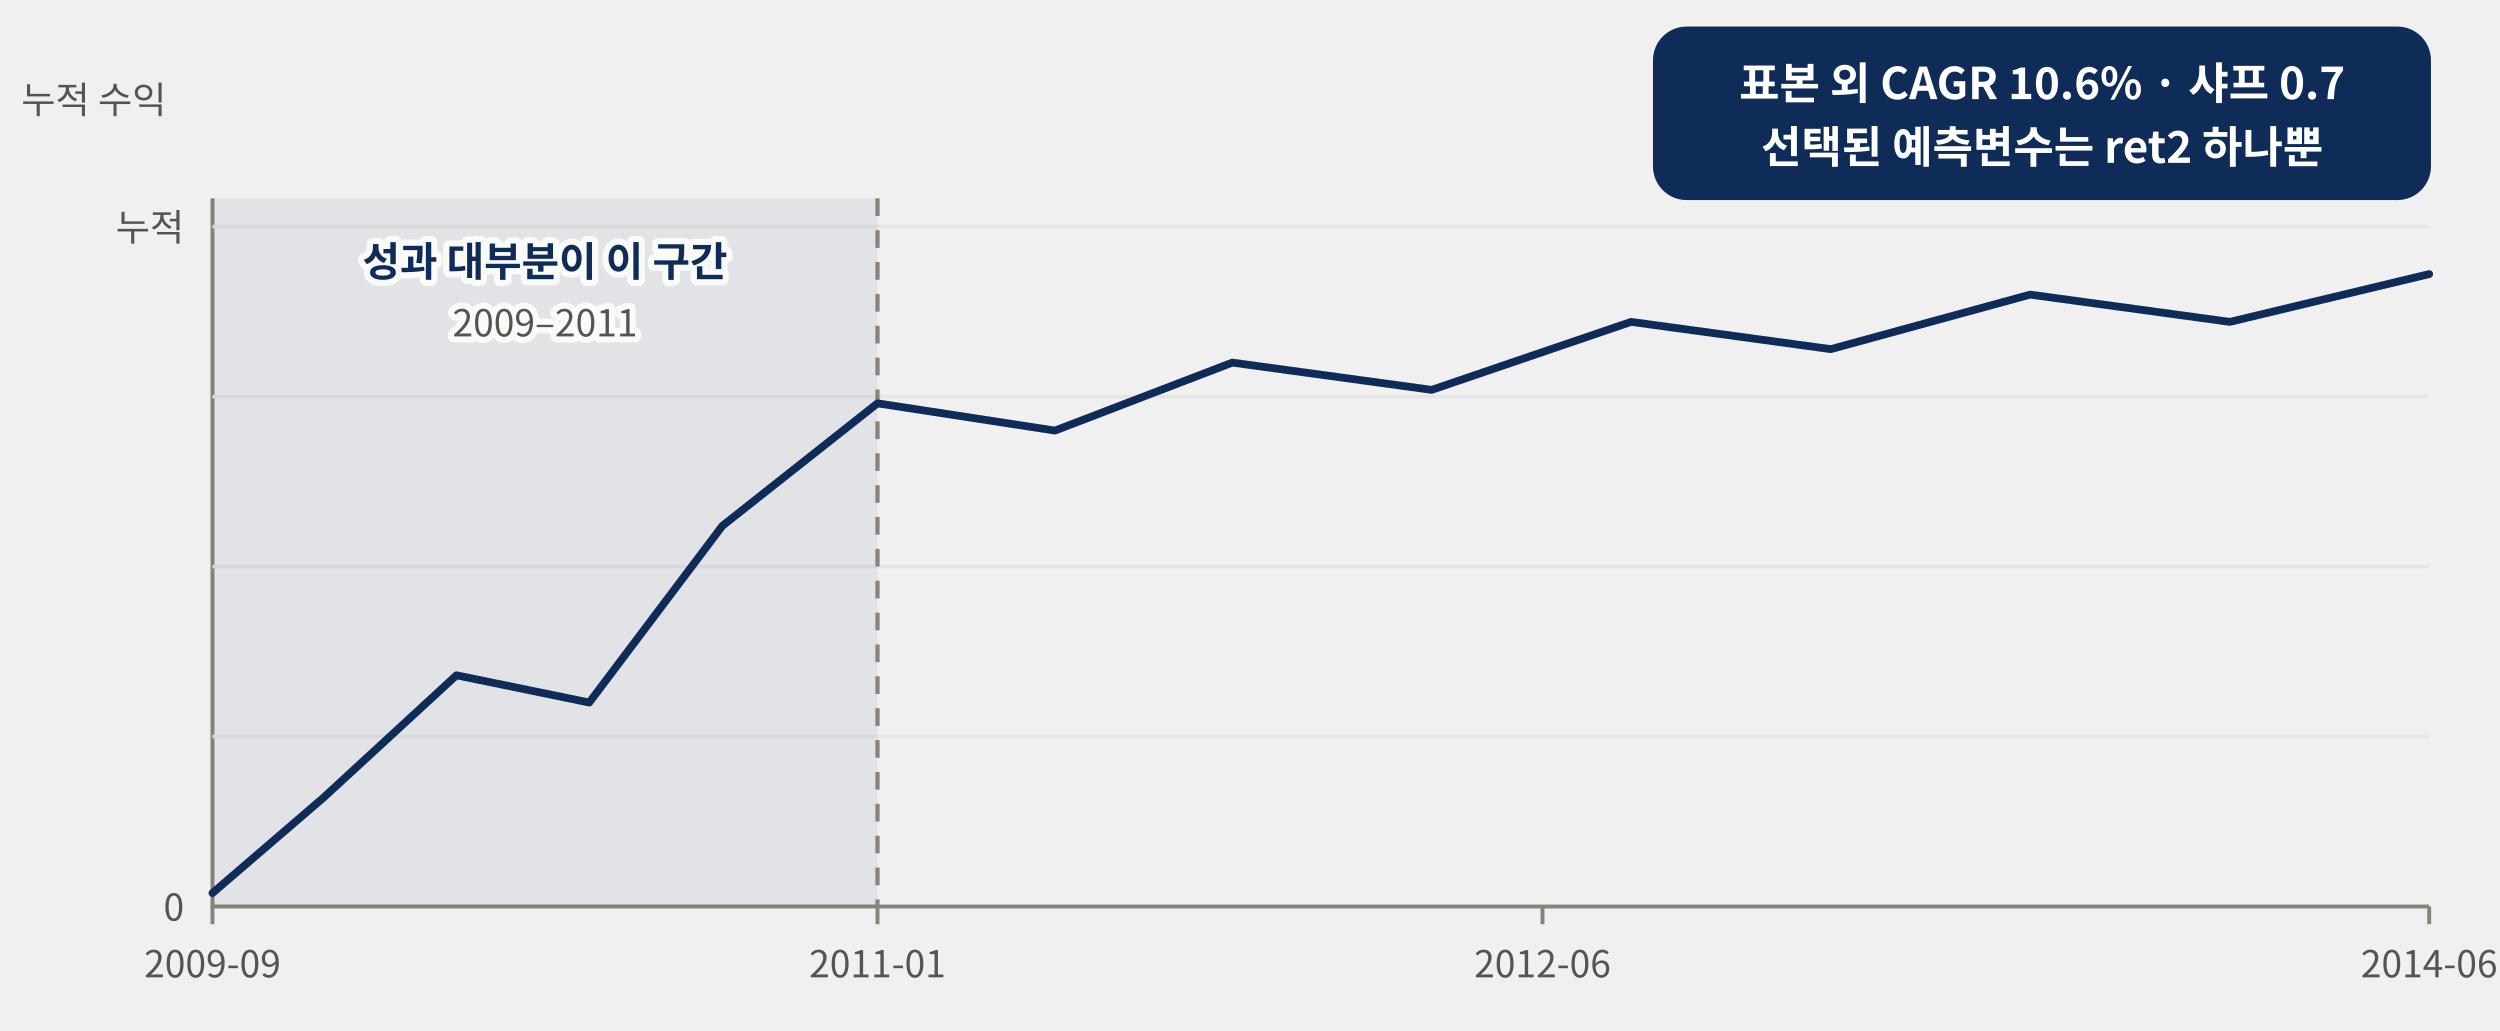
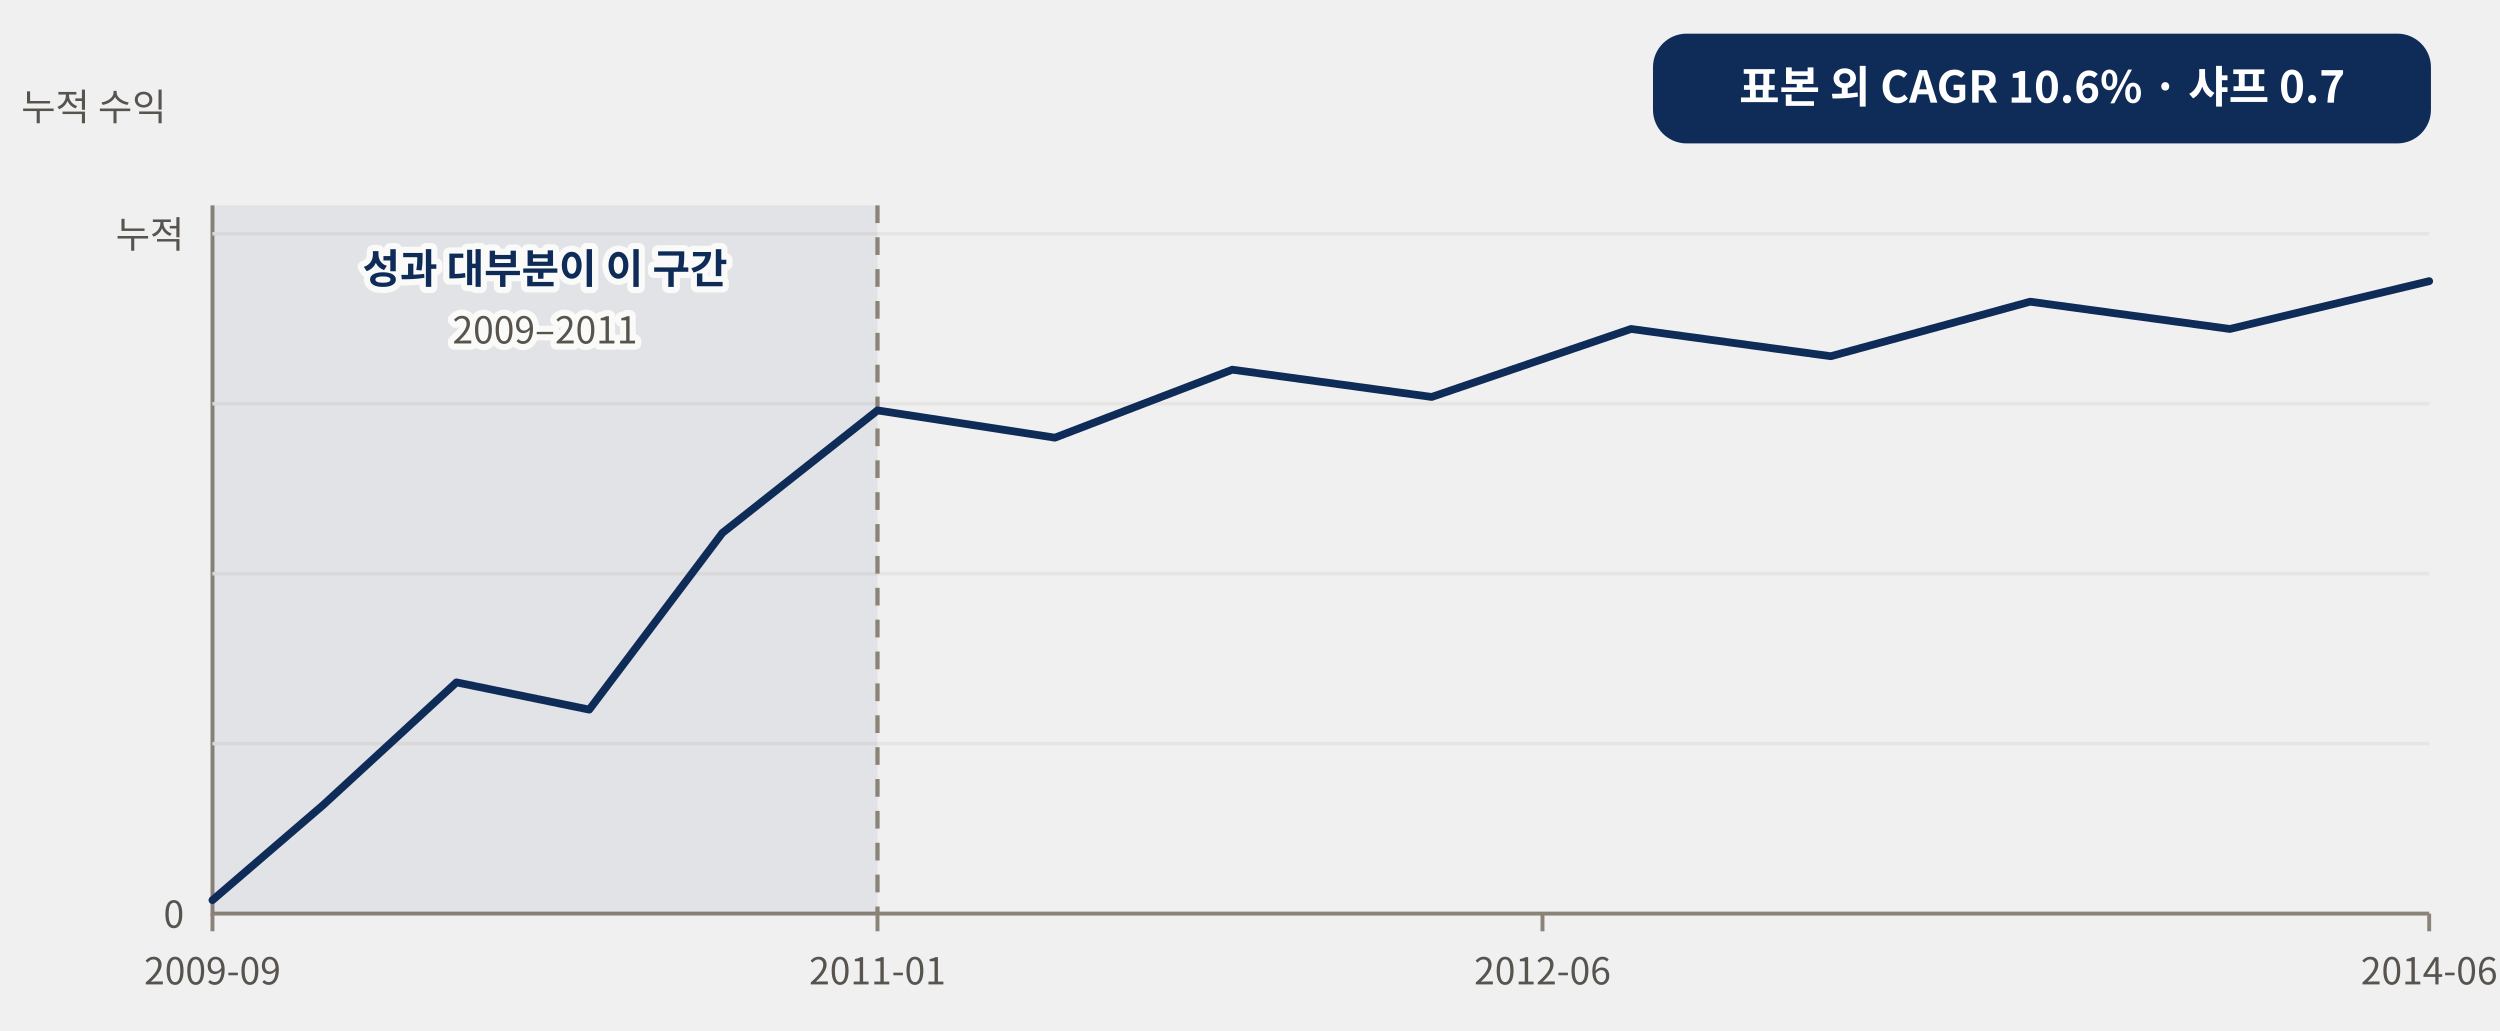
- <svg xmlns="http://www.w3.org/2000/svg" viewBox="14 -6 706 291" font-family="Noto Sans CJK KR,Apple SD Gothic Neo,Malgun Gothic,Noto Sans KR,NanumGothic,Inter,system-ui,sans-serif" role="img">
+ <svg xmlns="http://www.w3.org/2000/svg" viewBox="14 -8 706 291" font-family="Noto Sans CJK KR,Apple SD Gothic Neo,Malgun Gothic,Noto Sans KR,NanumGothic,Inter,system-ui,sans-serif" role="img">
  <defs>
    <marker id="ah" markerWidth="9" markerHeight="9" refX="7" refY="3" orient="auto">
      <path d="M0,0 L7,3 L0,6 Z" fill="#0F2C59" />
    </marker>
    <marker id="ahr" markerWidth="9" markerHeight="9" refX="7" refY="3" orient="auto">
      <path d="M0,0 L7,3 L0,6 Z" fill="#A3341F" />
    </marker>
    <marker id="ahg" markerWidth="9" markerHeight="9" refX="7" refY="3" orient="auto">
      <path d="M0,0 L7,3 L0,6 Z" fill="#1B6B3A" />
    </marker>
    <style>
      .t{fill:#0F0F10;font-size:13px;font-weight:700;text-anchor:middle}
      .tl{fill:#0F0F10;font-size:12.5px;font-weight:700;text-anchor:start}
      .s{fill:#57534E;font-size:10.5px;text-anchor:middle}
      .sl{fill:#57534E;font-size:10.5px;text-anchor:start}
      .sr{fill:#57534E;font-size:10.5px;text-anchor:end}
      .lab{fill:#0F2C59;font-size:11.5px;font-weight:700;text-anchor:middle}
      .labl{fill:#0F2C59;font-size:11.5px;font-weight:700;text-anchor:start}
      .box{fill:#fff;stroke:#0F2C59;stroke-width:1.4}
      .key{fill:#0F2C59;stroke:#0F2C59}
      .tk{fill:#fff;font-size:13px;font-weight:700;text-anchor:middle}
      .sk{fill:#C7D2E6;font-size:10.5px;text-anchor:middle}
      .good{fill:#E8F1EA;stroke:#1B6B3A;stroke-width:1.4}
      .goodt{fill:#1B6B3A;font-size:11px;font-weight:700;text-anchor:middle}
      .warn{fill:#FBEFEA;stroke:#A3341F;stroke-width:1.4}
      .warnt{fill:#A3341F;font-size:11px;font-weight:700;text-anchor:middle}
      .muted{fill:#F3F1EC;stroke:#8A8377;stroke-width:1.3}
      .mutedt{fill:#6B6357;font-size:10.5px;font-weight:700;text-anchor:middle}
      .a{stroke:#0F2C59;stroke-width:1.4;fill:none;marker-end:url(#ah)}
      .ar{stroke:#A3341F;stroke-width:1.4;fill:none;marker-end:url(#ahr)}
      .ag{stroke:#1B6B3A;stroke-width:1.4;fill:none;marker-end:url(#ahg)}
      .plain{stroke:#0F2C59;stroke-width:1.3;fill:none}
      .axis{stroke:#8A8377;stroke-width:1.1;fill:none}
      .grid{stroke:#E7E5E4;stroke-width:1;fill:none}
      .ln{stroke:#0F2C59;stroke-width:2.2;fill:none;stroke-linejoin:round;stroke-linecap:round}
      .lnr{stroke:#A3341F;stroke-width:2.2;fill:none;stroke-linejoin:round;stroke-linecap:round}
      .lng{stroke:#1B6B3A;stroke-width:2.2;fill:none;stroke-linejoin:round;stroke-linecap:round}
      .lnthin{stroke:#9AA9C4;stroke-width:1.1;fill:none;stroke-linejoin:round}
      .dash{stroke:#8A8377;stroke-width:1.2;fill:none;stroke-dasharray:5 4}
      .band{fill:#0F2C59;opacity:.07}
      .bandr{fill:#A3341F;opacity:.09}
      .edge{fill:none;stroke:#0F2C59;stroke-width:1.3}
      .halo{paint-order:stroke fill;stroke:#FAFAF9;stroke-width:3.5px;stroke-linejoin:round}
      .an-s{text-anchor:start}
      .an-m{text-anchor:middle}
      .an-e{text-anchor:end}
    </style>
  </defs>
  <text class="sl" x="20" y="26">누적 수익</text>
-   <rect class="key" x="481.3" y="2" width="218.7" height="48" rx="9" />
-   <text class="tk an-m" x="590.7" y="22" style="font-size:12.4px">표본 외 CAGR 10.6% · 샤프 0.7</text>
-   <text class="tk an-m" x="590.7" y="40" style="font-size:12.4px">선택된 예측변수는 ret2 하나뿐</text>
+   <rect class="key" x="481.3" y="2" width="218.7" height="30" rx="9" />
+   <text class="tk an-m" x="590.7" y="21" style="font-size:12.4px">표본 외 CAGR 10.6% · 샤프 0.7</text>
  <path class="axis" d="M74,50 V250 H700" />
  <path class="grid" d="M74,202.0 H700" />
  <path class="grid" d="M74,154.0 H700" />
  <path class="grid" d="M74,106.0 H700" />
  <path class="grid" d="M74,58.0 H700" />
  <text class="sr an-e" x="66" y="254">0</text>
  <text class="sr an-e" x="66" y="62.0">누적</text>
  <path class="axis" d="M74.0,250 v5" />
  <text class="s an-m" x="74.0" y="270">2009-09</text>
  <path class="axis" d="M261.8,250 v5" />
  <text class="s an-m" x="261.8" y="270">2011-01</text>
  <path class="axis" d="M449.6,250 v5" />
  <text class="s an-m" x="449.6" y="270">2012-06</text>
  <path class="axis" d="M700.0,250 v5" />
  <text class="s an-m" x="700.0" y="270">2014-06</text>
  <rect class="band" x="74" y="50" width="187.8" height="200.0" />
  <path class="dash" d="M261.8,50 V250" />
  <path class="ln" d="M74.0,246.2 L105.3,219.3 L142.9,184.7 L180.4,192.4 L218.0,142.5 L261.8,107.9 L311.9,115.6 L362.0,96.4 L418.3,104.1 L474.6,84.9 L531.0,92.6 L587.3,77.2 L643.7,84.9 L700.0,71.4" />
  <text class="lab an-m halo" x="167.9" y="72">성과 대부분이 이 구간</text>
  <text class="s an-m halo" x="167.9" y="89">2009–2011</text>
</svg>
